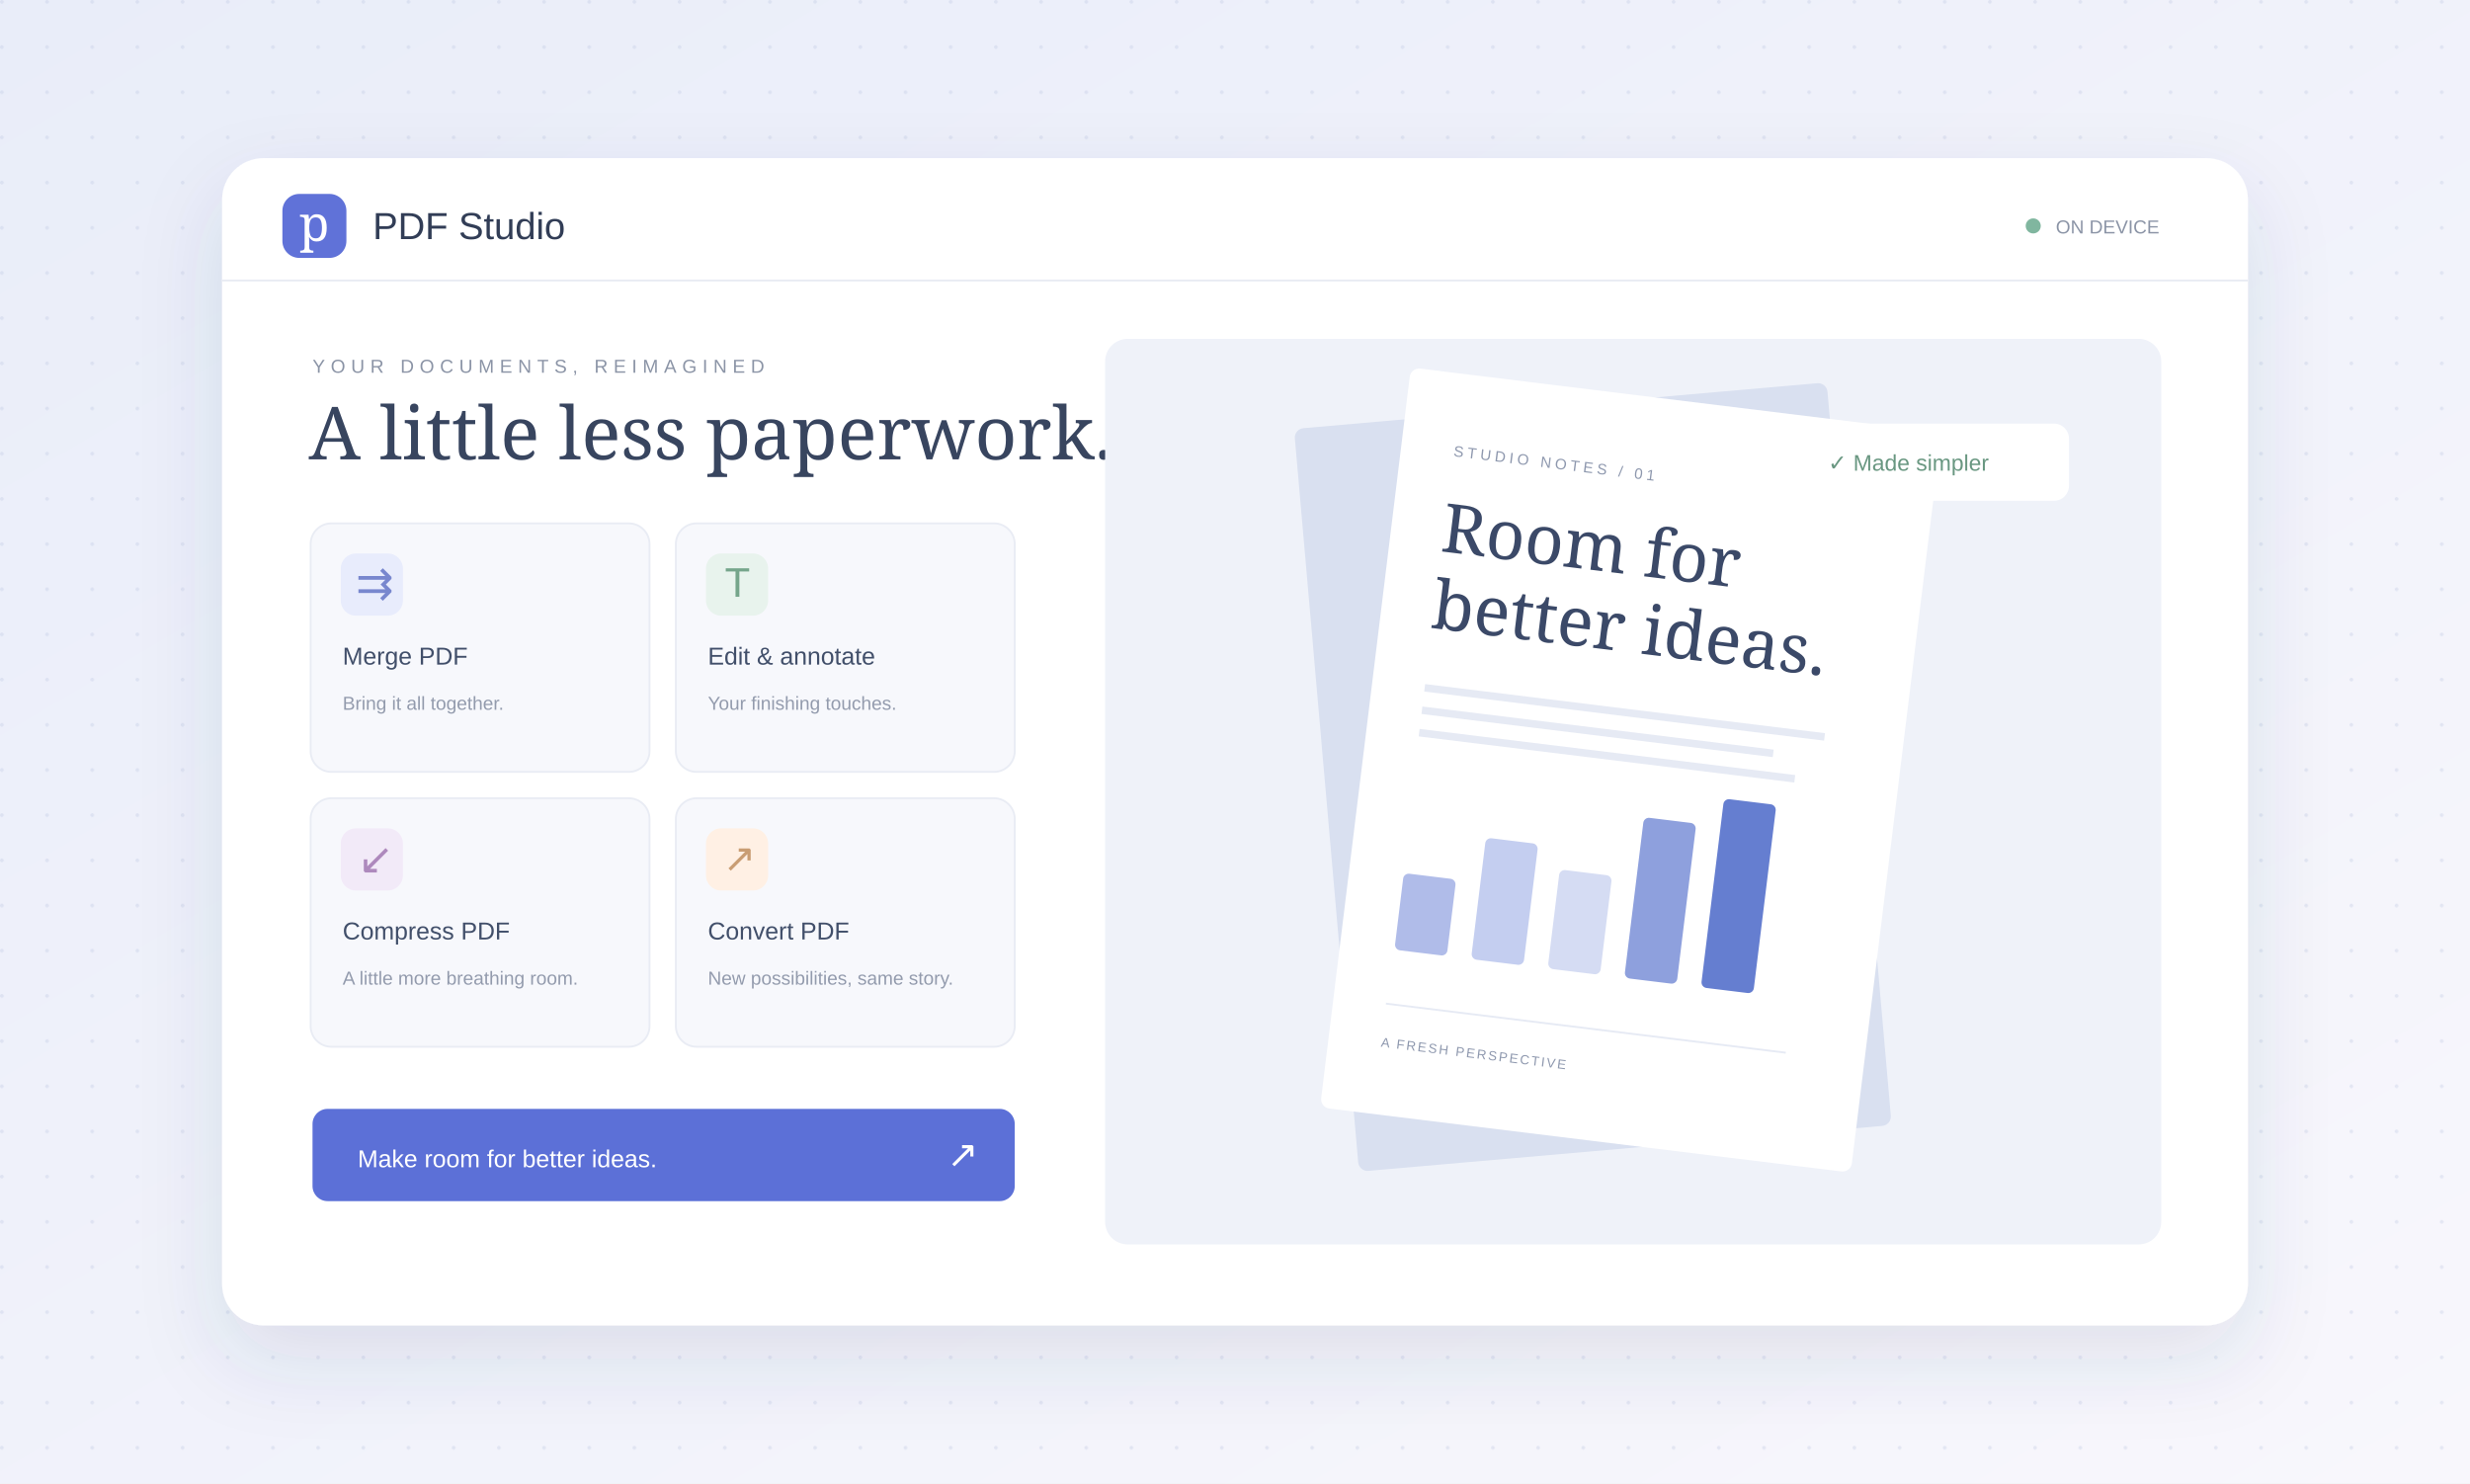
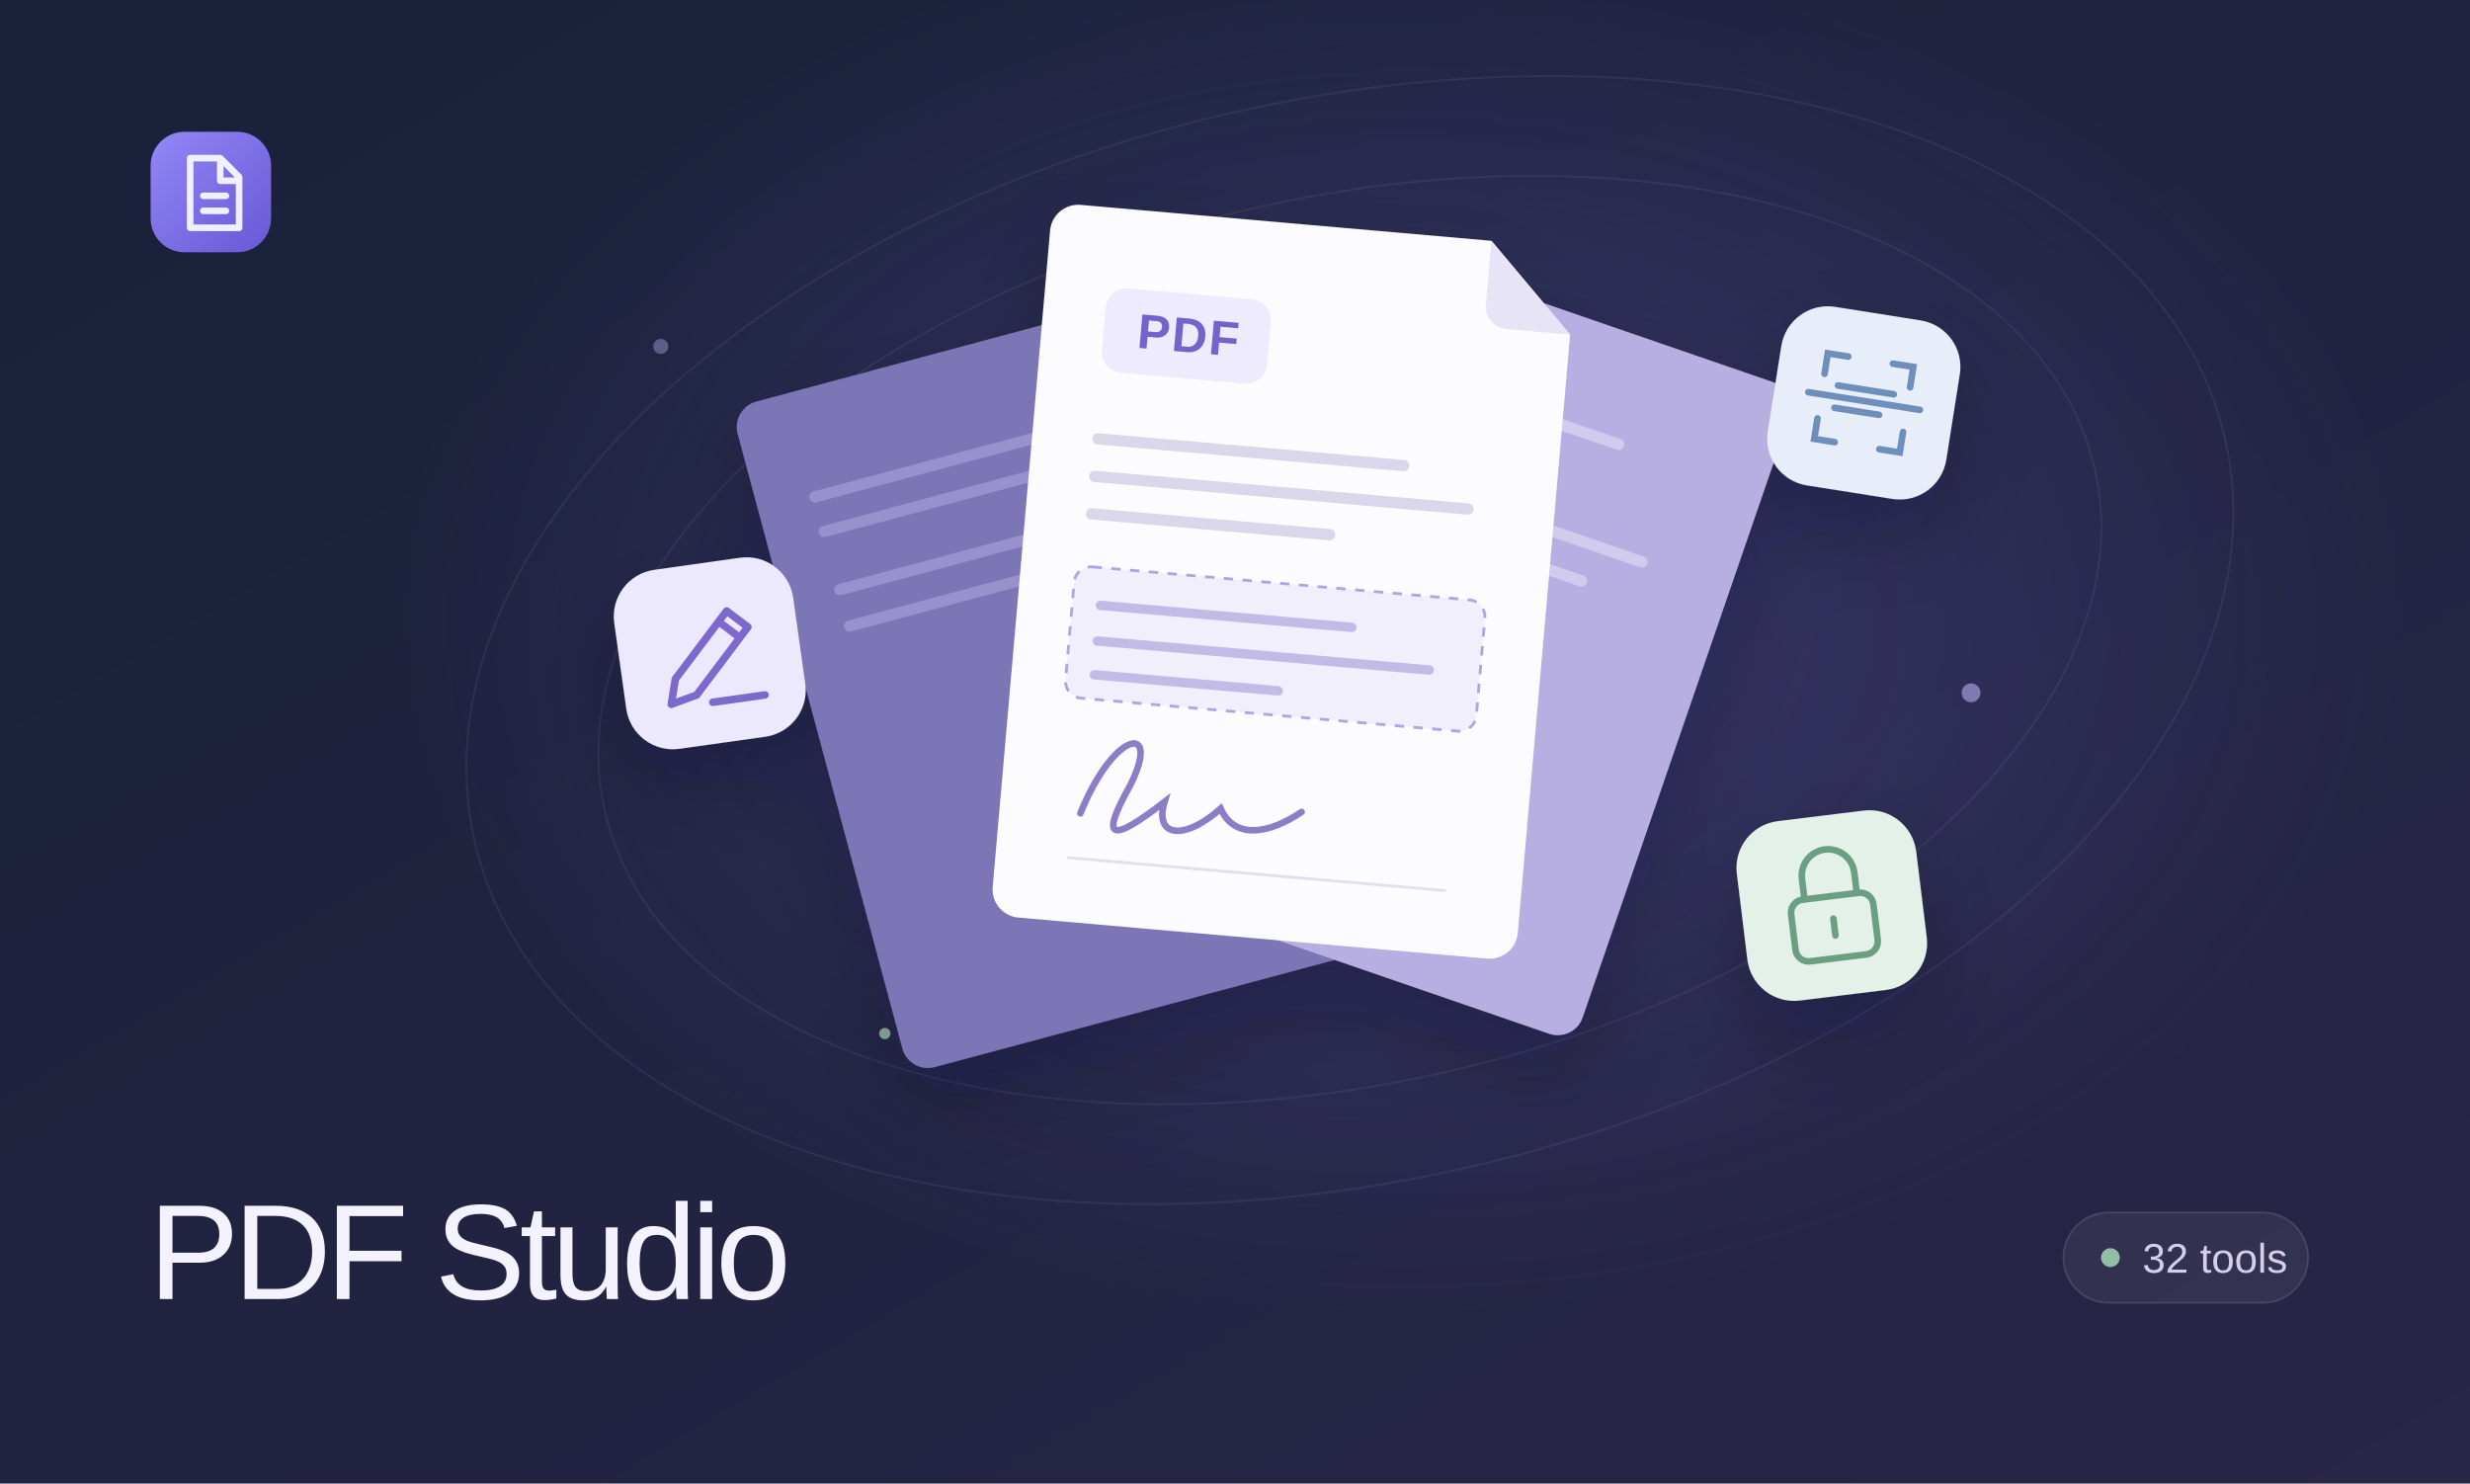
<svg xmlns="http://www.w3.org/2000/svg" width="1312" height="788" viewBox="0 0 1312 788" role="img" aria-labelledby="title desc">
  <defs>
-     <linearGradient id="bg" x2="1" y2="1">
-       <stop stop-color="#e9edf9" />
-       <stop offset="1" stop-color="#f8f7fc" />
+     <linearGradient id="background" x2="1" y2="1">
+       <stop stop-color="#192139" />
+       <stop offset="1" stop-color="#282547" />
    </linearGradient>
-     <filter id="shadow">
-       <feDropShadow dx="0" dy="18" stdDeviation="22" flood-color="#35456f" flood-opacity=".12" />
+     <radialGradient id="glow">
+       <stop stop-color="#8b7cf5" stop-opacity=".25" />
+       <stop offset="1" stop-color="#8b7cf5" stop-opacity="0" />
+     </radialGradient>
+     <linearGradient id="violet" x2="1" y2="1">
+       <stop stop-color="#9387f6" />
+       <stop offset="1" stop-color="#6858d5" />
+     </linearGradient>
+     <filter id="shadow" x="-60%" y="-40%" width="220%" height="220%">
+       <feDropShadow dx="0" dy="22" stdDeviation="24" flood-color="#070c20" flood-opacity=".25" />
    </filter>
-     <pattern id="dots" width="24" height="24" patternUnits="userSpaceOnUse">
-       <circle cx="1" cy="1" r="1" fill="#b7c2df" opacity=".3" />
-     </pattern>
  </defs>
-   <rect width="1312" height="788" fill="url(#bg)" />
-   <rect width="1312" height="788" fill="url(#dots)" />
+   <rect width="1312" height="788" fill="url(#background)" />
+   <ellipse cx="746" cy="329" rx="535" ry="373" fill="url(#glow)" />
+   <g fill="none" stroke="#aaa1ef" stroke-opacity=".1">
+     <ellipse cx="717" cy="340" rx="406" ry="235" transform="rotate(-13 717 340)" />
+     <ellipse cx="717" cy="340" rx="477" ry="287" transform="rotate(-13 717 340)" />
+   </g>
+   <g transform="translate(80 70)" fill="none" stroke="#f2f0ff" stroke-width="3.5" stroke-linecap="round" stroke-linejoin="round">
+     <rect width="64" height="64" rx="18" fill="url(#violet)" stroke="none" />
+     <path d="M21 14h16l10 10v27H21zM37 14v12h10M28 34h12M28 42h12" />
+   </g>
  <g filter="url(#shadow)">
-     <rect x="118" y="84" width="1076" height="620" rx="22" fill="#fff" />
-     <path d="M118 149H1194" stroke="#e8ebf3" />
-     <rect x="150" y="103" width="34" height="34" rx="9" fill="#6072d8" />
-     <text x="159" y="128" font-family="Georgia,serif" font-size="26" fill="white">p</text>
-     <text x="198" y="127" font-family="Arial,sans-serif" font-size="20" fill="#303e57">PDF Studio</text>
-     <circle cx="1080" cy="120" r="4" fill="#80b69f" />
-     <text x="1092" y="124" font-family="Arial,sans-serif" font-size="10" fill="#8b94a6">ON DEVICE</text>
-     <text x="166" y="198" font-family="Arial,sans-serif" font-size="10" letter-spacing="3" fill="#8b94a6">YOUR DOCUMENTS, REIMAGINED</text>
-     <text x="164" y="244" font-family="Georgia,serif" font-size="39" fill="#37445f">A little less paperwork.</text>
-     <g font-family="Arial,sans-serif" font-size="13" fill="#42506b">
-       <rect x="165" y="278" width="180" height="132" rx="11" fill="#f7f8fc" stroke="#e9ecf4" />
-       <rect x="181" y="294" width="33" height="33" rx="8" fill="#e8ecfc" />
-       <text x="189" y="318" font-size="24" fill="#7887ce">⇉</text>
-       <text x="182" y="353">Merge PDF</text>
-       <text x="182" y="377" font-size="10" fill="#939bad">Bring it all together.</text>
-       <rect x="359" y="278" width="180" height="132" rx="11" fill="#f7f8fc" stroke="#e9ecf4" />
-       <rect x="375" y="294" width="33" height="33" rx="8" fill="#e8f3ed" />
-       <text x="385" y="317" font-size="22" fill="#74a58b">T</text>
-       <text x="376" y="353">Edit &amp; annotate</text>
-       <text x="376" y="377" font-size="10" fill="#939bad">Your finishing touches.</text>
-       <rect x="165" y="424" width="180" height="132" rx="11" fill="#f7f8fc" stroke="#e9ecf4" />
-       <rect x="181" y="440" width="33" height="33" rx="8" fill="#f2eaf8" />
-       <text x="190" y="464" font-size="23" fill="#ae89bd">↙</text>
-       <text x="182" y="499">Compress PDF</text>
-       <text x="182" y="523" font-size="10" fill="#939bad">A little more breathing room.</text>
-       <rect x="359" y="424" width="180" height="132" rx="11" fill="#f7f8fc" stroke="#e9ecf4" />
-       <rect x="375" y="440" width="33" height="33" rx="8" fill="#fff0e4" />
-       <text x="384" y="463" font-size="21" fill="#c99d73">↗</text>
-       <text x="376" y="499">Convert PDF</text>
-       <text x="376" y="523" font-size="10" fill="#939bad">New possibilities, same story.</text>
+     <g transform="translate(431 176) rotate(-15 134 183)">
+       <rect width="268" height="366" rx="14" fill="#7c74b6" />
+       <path d="M31 57h167M31 76h119M31 108h186M31 128h155" stroke="#c2bcef" stroke-width="6" opacity=".4" stroke-linecap="round" />
    </g>
-     <rect x="166" y="589" width="373" height="49" rx="8" fill="#5c70d7" />
-     <text x="190" y="620" font-family="Arial,sans-serif" font-size="13" fill="white">Make room for better ideas.</text>
-     <text x="503" y="620" font-family="Arial,sans-serif" font-size="20" fill="white">↗</text>
-     <rect x="587" y="180" width="561" height="481" rx="12" fill="#eff2f9" />
-     <g transform="translate(724 211) rotate(7 142 200)">
-       <rect x="-20" y="2" width="284" height="396" rx="5" fill="#d9e0f0" transform="rotate(-12 142 200)" />
-       <rect width="284" height="396" rx="5" fill="white" />
-       <text x="28" y="44" font-family="Arial,sans-serif" font-size="8" letter-spacing="2" fill="#8e98ae">STUDIO NOTES / 01</text>
-       <text x="27" y="95" font-family="Georgia,serif" font-size="36" fill="#3b4967">Room for</text>
-       <text x="27" y="136" font-family="Georgia,serif" font-size="36" fill="#3b4967">better ideas.</text>
-       <g fill="#e6eaf4">
-         <rect x="28" y="166" width="214" height="4" />
-         <rect x="28" y="178" width="188" height="4" />
-         <rect x="28" y="190" width="201" height="4" />
+     <g transform="translate(635 154) rotate(19 134 183)">
+       <rect width="268" height="366" rx="14" fill="#b7afe1" />
+       <path d="M35 58h152M35 78h116M35 113h184M35 133h157" stroke="#e2ddf6" stroke-width="6" opacity=".6" stroke-linecap="round" />
+     </g>
+     <g transform="translate(542 119) rotate(5 140 190)">
+       <path d="M15 0h219l46 46v319a15 15 0 0 1-15 15H15A15 15 0 0 1 0 365V15A15 15 0 0 1 15 0Z" fill="#fcfcff" />
+       <path d="M234 0v34a12 12 0 0 0 12 12h34" fill="#e8e4f8" />
+       <rect x="33" y="42" width="88" height="45" rx="11" fill="#eeebff" />
+       <text x="51" y="73" font-family="Arial,sans-serif" font-size="26" font-weight="700" letter-spacing="1" fill="#7464cc">PDF</text>
+       <path d="M35 123h163M35 143h199M35 163h127" stroke="#d9d7e9" stroke-width="6" stroke-linecap="round" />
+       <rect x="29" y="191" width="219" height="70" rx="9" fill="#f1effc" stroke="#b0a3e7" stroke-width="1.5" stroke-dasharray="5 5" />
+       <path d="M44 211h134M44 230h177M44 248h98" stroke="#a497d8" stroke-width="5" stroke-linecap="round" opacity=".6" />
+       <path d="M43 322c14-46 39-52 25-17-14 31-7 31 19 7-4 19 12 20 30 1 9 16 27 11 43-2" fill="none" stroke="#8b7ec7" stroke-width="3.5" stroke-linecap="round" />
+       <path d="M38 346h202" stroke="#e2dfed" stroke-width="1.5" />
+     </g>
+     <g transform="translate(329 299) rotate(-8 48 48)">
+       <rect width="96" height="96" rx="25" fill="#ece9ff" />
+       <g fill="none" stroke="#7b69ce" stroke-width="4" stroke-linecap="round" stroke-linejoin="round">
+         <path d="m28 59 32-32 10 10-32 32-14 3zM55 32l10 10M46 74h28" />
      </g>
-       <g>
-         <rect x="29" y="267" width="28" height="41" rx="3" fill="#b0bce9" />
-         <rect x="70" y="243" width="28" height="65" rx="3" fill="#c4cef0" />
-         <rect x="111" y="255" width="28" height="53" rx="3" fill="#d5dcf3" />
-         <rect x="152" y="222" width="28" height="86" rx="3" fill="#8ea0dd" />
-         <rect x="193" y="207" width="28" height="101" rx="3" fill="#657ed0" />
+     </g>
+     <g transform="translate(942 166) rotate(9 48 48)">
+       <rect width="96" height="96" rx="25" fill="#e7edf9" />
+       <g fill="none" stroke="#6e8ebc" stroke-width="3.5" stroke-linecap="round">
+         <path d="M25 36V25h11M60 25h11v11M71 60v11H60M36 71H25V60M33 41h30M33 53h24M18 47h60" />
      </g>
-       <path d="M28 337H242" stroke="#e6eaf4" />
-       <text x="28" y="360" font-family="Arial,sans-serif" font-size="7" letter-spacing="1" fill="#8e98ae">A FRESH PERSPECTIVE</text>
    </g>
-     <rect x="953" y="225" width="146" height="41" rx="8" fill="#fff" />
-     <text x="971" y="250" font-family="Arial,sans-serif" font-size="12" fill="#699781">✓  Made simpler</text>
+     <g transform="translate(925 433) rotate(-7 48 48)">
+       <rect width="96" height="96" rx="25" fill="#e4f1e9" />
+       <g fill="none" stroke="#6a9f82" stroke-width="3.5" stroke-linecap="round" stroke-linejoin="round">
+         <rect x="26" y="43" width="44" height="33" rx="7" />
+         <path d="M34 43V32a14 14 0 0 1 28 0v11M48 55v9" />
+       </g>
+     </g>
+   </g>
+   <circle cx="1047" cy="368" r="5" fill="#b8adef" opacity=".6" />
+   <circle cx="351" cy="184" r="4" fill="#b8adef" opacity=".4" />
+   <circle cx="470" cy="549" r="3" fill="#a4ccb4" opacity=".7" />
+   <text x="79" y="690" font-family="Arial,sans-serif" font-size="72" font-weight="500" letter-spacing="-3" fill="#f4f2ff">PDF Studio</text>
+   <g transform="translate(1096 644)">
+     <rect width="130" height="48" rx="24" fill="#ffffff" fill-opacity=".06" stroke="#ffffff" stroke-opacity=".12" />
+     <circle cx="25" cy="24" r="5" fill="#91bfa6" />
+     <text x="42" y="32" font-family="Arial,sans-serif" font-size="22" fill="#d4cee9">32 tools</text>
  </g>
</svg>
